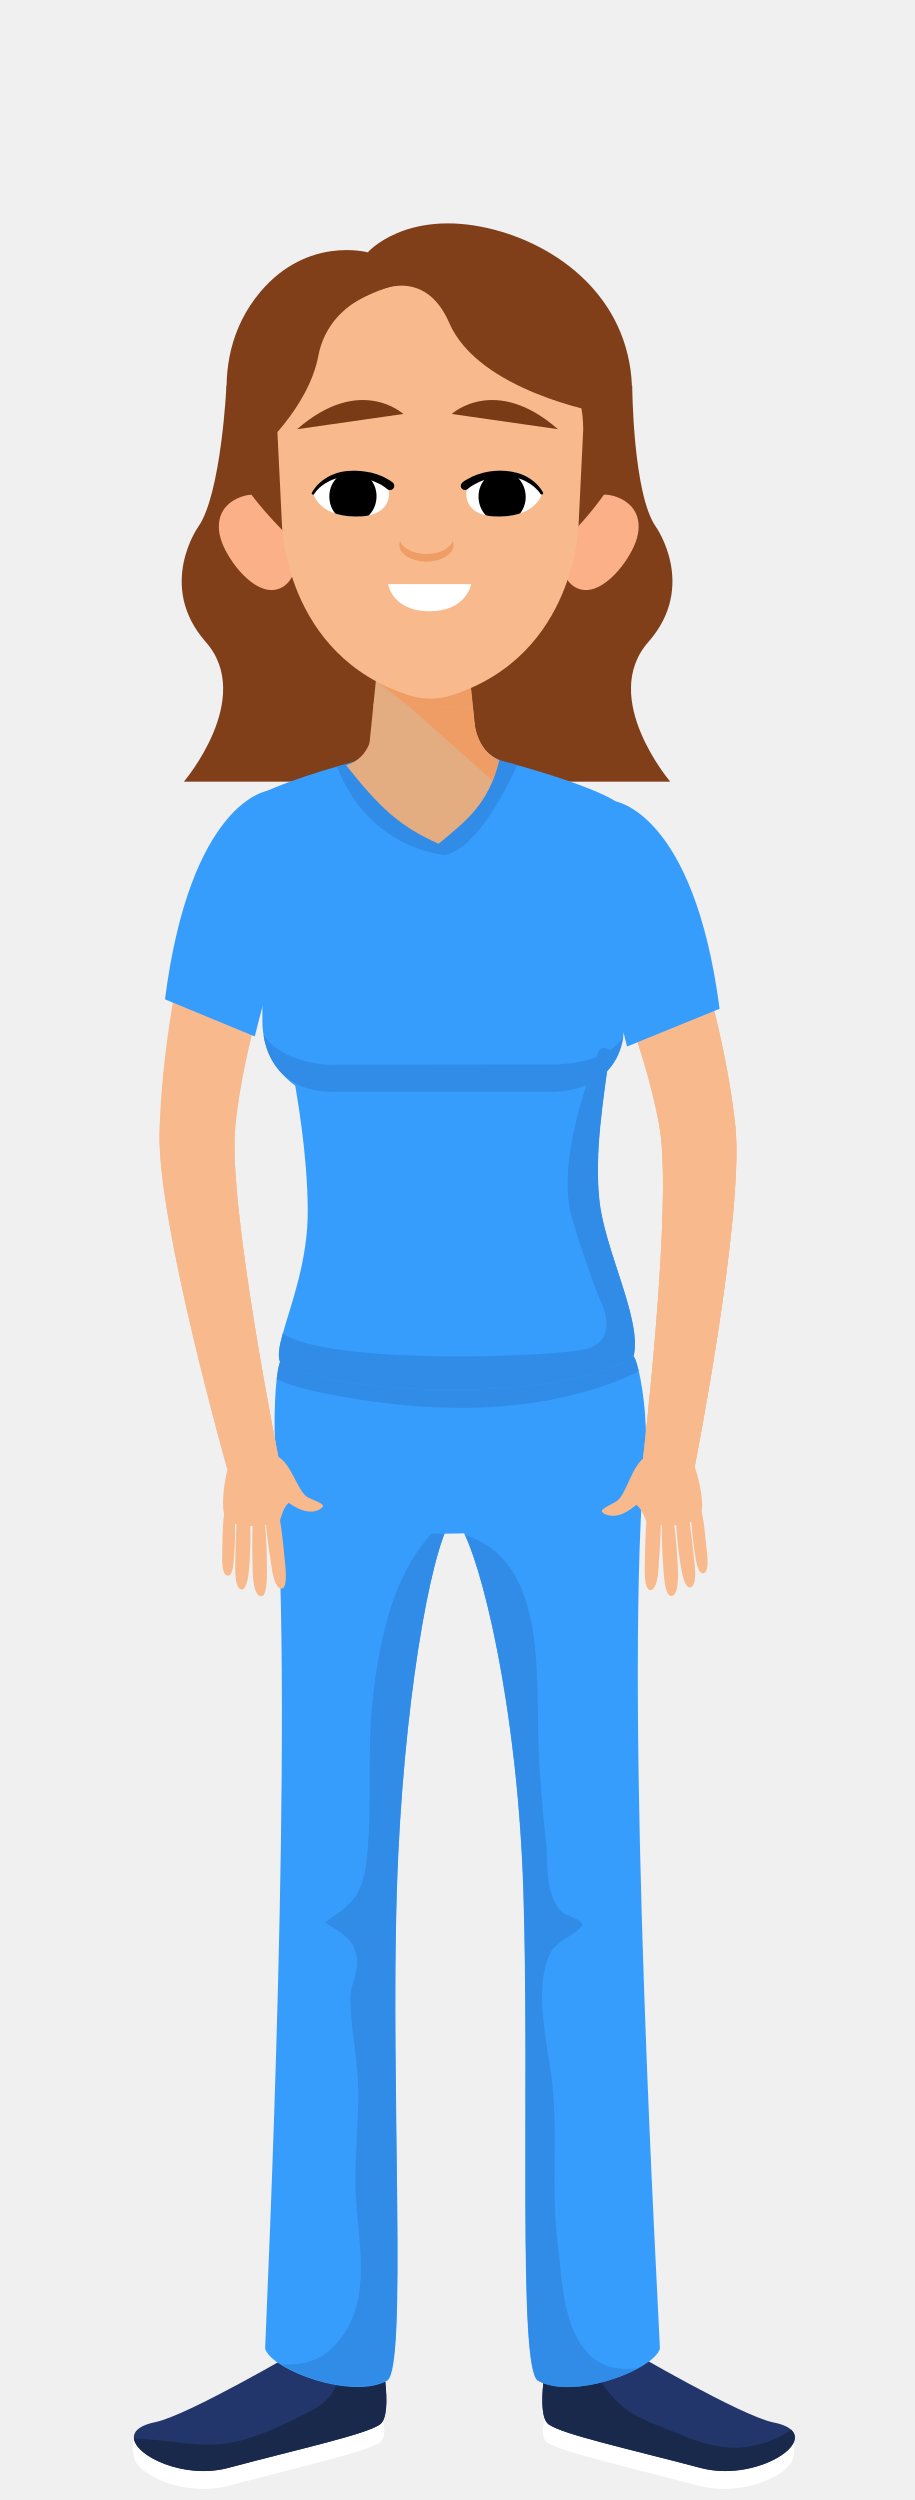
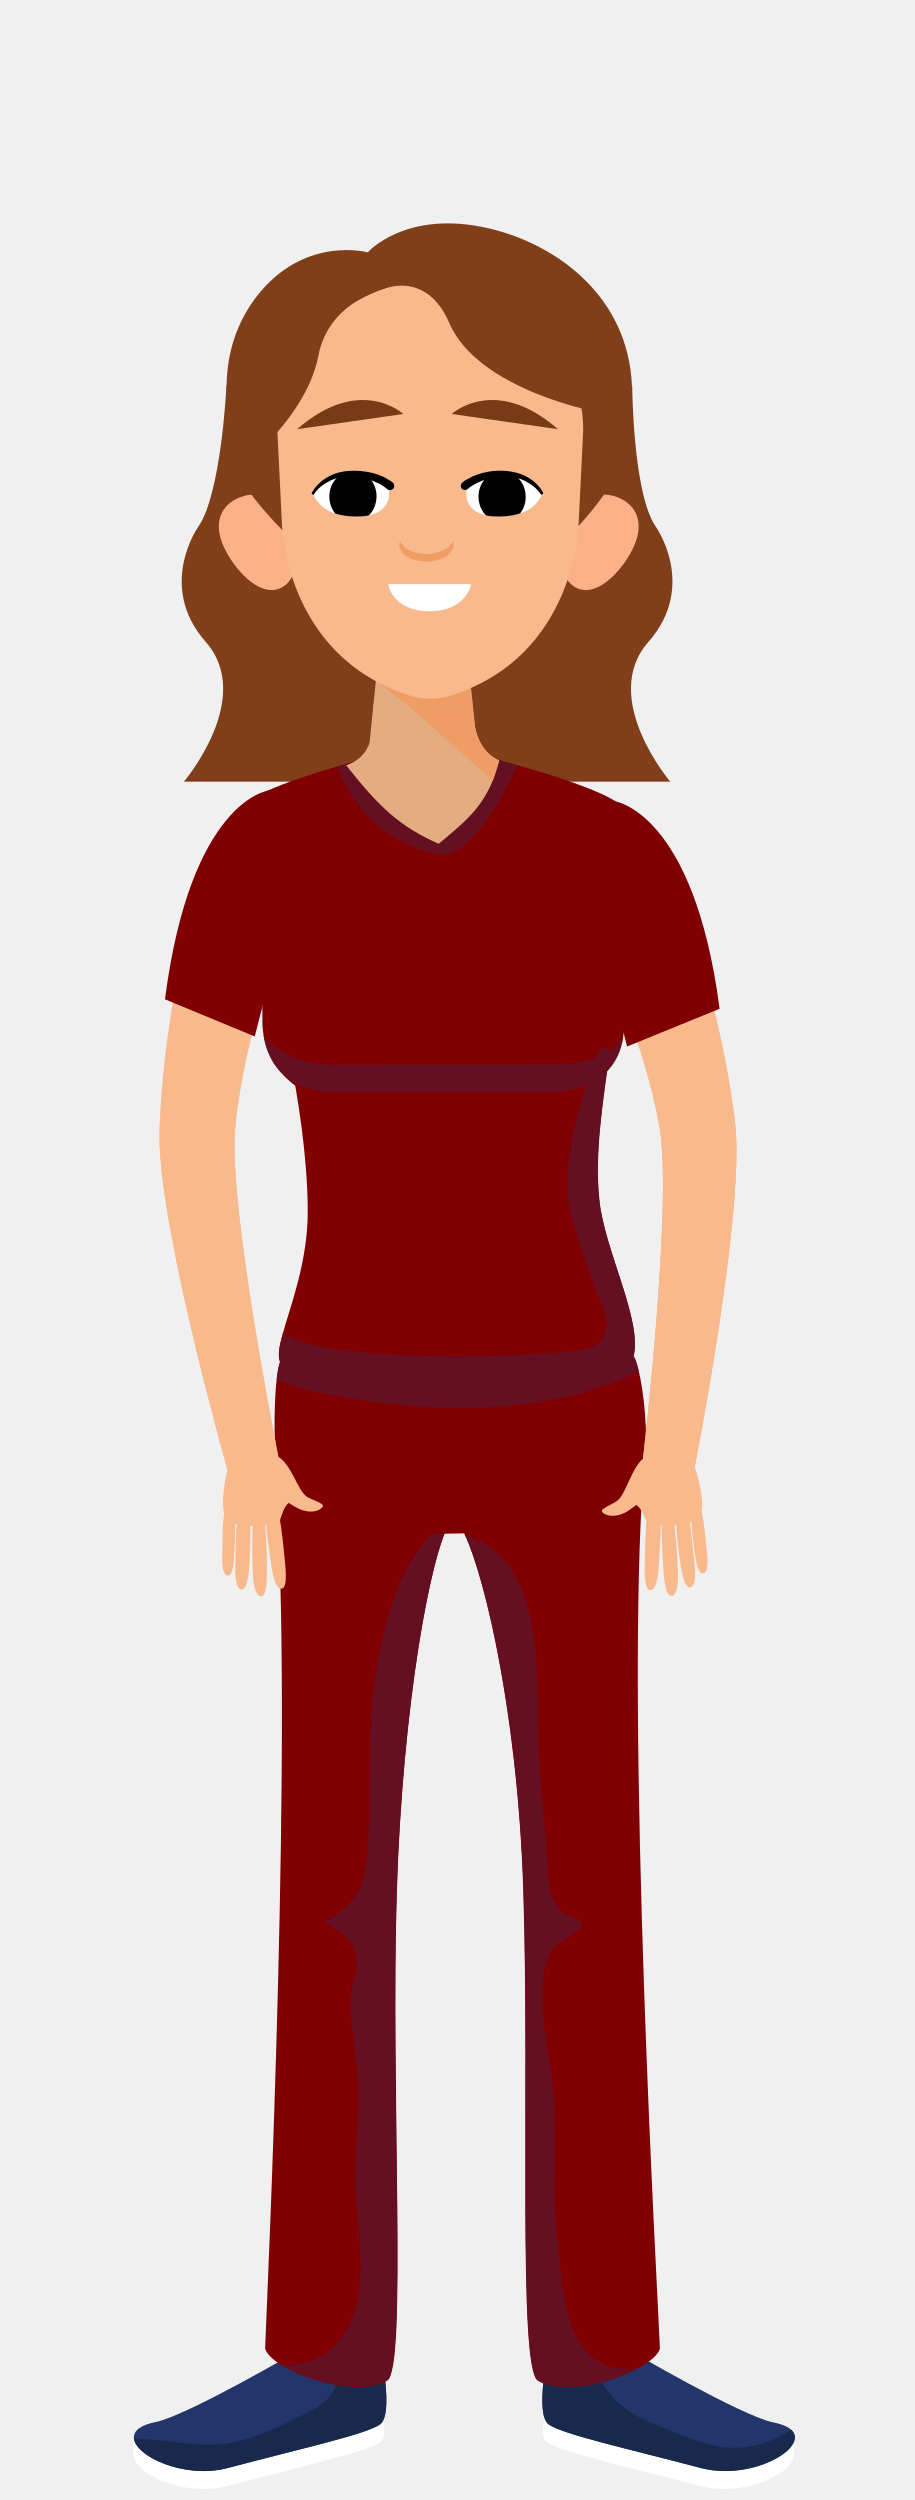
<svg xmlns="http://www.w3.org/2000/svg" xmlns:xlink="http://www.w3.org/1999/xlink" version="1.1" id="Layer_1" x="0px" y="0px" viewBox="0 0 300.5 821.3" style="enable-background:new 0 0 300.5 821.3;" xml:space="preserve">
  <style type="text/css">
	.st0{fill:#F8BA8C;}
	.st1{fill:#FFFFFF;}
	.st2{fill:#22366B;}
	.st3{fill:#18294C;}
- 	.st4{fill:#369DFD;}
- 	.st5{fill:#308CE7;}
+ 	.st4{fill:#800002;}
+ 	.st5{fill:#650F23;}
	.st6{fill:#803E19;}
	.st7{fill:#FBB087;}
	.st8{fill:none;}
	.st9{fill:#E3AC81;}
	.st10{fill:#EF9D65;}
	.st11{clip-path:url(#SVGID_2_);}
	.st12{clip-path:url(#SVGID_4_);}
	.st13{fill:#793B16;}
	.st14{fill:#EADBD5;}
</style>
  <g id="BACKGROUND">
</g>
  <g id="OBJECT">
    <path class="st0" d="M228.2,481.9l-17-2.4c0,0,10-84.7,5.4-109.7c-5.1-27.7-17.9-55.3-17.9-55.3s-6.9-55.1,6.3-49.7   s32.8,66.9,36.6,105.5C244.4,400,228.2,481.9,228.2,481.9z" />
    <g>
      <g>
        <g>
          <g>
            <path class="st1" d="M74.8,816.7c24.4-6.5,45.1-11.1,50-14.3c3.3-2.2-0.1-10.7-0.1-10.7L98.4,778L44,800.8c0,0-1.3,5.4,1,8.6       C48.9,814.7,62.5,819.9,74.8,816.7z" />
            <path class="st1" d="M229.8,816.7c-24.4-6.5-45.1-11.1-50-14.3c-3.3-2.2,0.1-10.7,0.1-10.7l26.3-13.7l54.4,22.9       c0,0,1.3,5.4-1,8.6C255.7,814.7,242.1,819.9,229.8,816.7z" />
            <path class="st2" d="M230.3,810.8c-24.4-6.5-45.2-11-50-14.3s0-24.9,0-24.9l26.4,0.5c0,0,36.7,21.5,47.3,23.7       C273.1,799.5,250,815.9,230.3,810.8z" />
            <path class="st3" d="M259.9,798.2c-5.4,4-13.4,6.2-19.8,5.9c-5.9-0.3-11.4-2.1-16.8-4.4c-5.6-2.3-12.3-4.5-17.3-8       c-7.2-5.1-10.4-12.9-15.2-19.9l-10.5-0.2c0,0-4.8,21.5,0,24.9c4.8,3.3,25.6,7.9,50,14.3C247,815.2,266.2,804,259.9,798.2z" />
            <path class="st4" d="M151.2,501.4c6.7,10.5,18.8,58.9,20.7,119.6c2.1,65.5-1.9,157.2,4.8,161.1c11.3,6.4,37.8-3.3,40.1-10.5       c-0.5-13.9-11.7-207.7-5.3-288.7C174.1,461.1,136,477.4,151.2,501.4z" />
            <path class="st5" d="M192.4,772.2c-7.8-9.2-7.9-25-9.3-36.4c-2.2-18.1,0.5-35.9-2-54.1c-1.6-11.8-5.7-28.6-0.4-39.9       c1.9-4,7.4-5.7,10.2-8.7c1.9-2-4.3-3.6-5.5-4.4c-1.7-1-2.9-3.2-3.7-5c-2.3-5.4-1.7-12.5-2.3-18.3c-1.1-9.8-1.9-19.7-2.4-29.5       c-1.2-22.8,3.6-63-24.2-71.6c6.9,14.8,17.4,60.5,19.2,116.7c2.1,65.5-1.9,157.2,4.8,161.1c8,4.6,23.7,1,32.9-4.1       C203.3,778.8,197.2,777.9,192.4,772.2z" />
            <path class="st2" d="M74.8,810.8c24.4-6.5,45.2-11,50-14.3s0-24.9,0-24.9L98.4,772c0,0-36.7,21.5-47.3,23.7       C32,799.5,55.2,815.9,74.8,810.8z" />
            <path class="st3" d="M124.8,771.6l-14,0.3c2.4,7.1,0.2,15.5-7.9,19.7c-8.2,4.3-17.6,9-26.6,10.8c-10.1,2.1-20.8-1-31-1.2       c-0.5,0-0.9-0.1-1.3-0.3c0.2,5.9,16.4,13.7,30.8,9.9c24.4-6.5,45.2-11,50-14.3C129.6,793.1,124.8,771.6,124.8,771.6z" />
            <path class="st4" d="M148.1,499.5c-6.7,10.5-15.8,60.8-17.7,121.5c-2.1,65.5,3.5,157.2-3.2,161.1c-11.3,6.4-37.8-3.3-40.1-10.5       c0.5-14.3,9.7-207.4,3.2-288.8C127.8,461,163.3,475.6,148.1,499.5z" />
            <path class="st5" d="M148.1,499.5c0.5-0.8,0.9-1.5,1.3-2.3c-19.2,13-24.8,40.2-27.1,62.3c-1.6,15.6-0.2,31-1.4,46.5       c-0.5,6.1-0.9,13.2-5,18.1c-2.6,3.1-5.9,5.3-9.3,7.4c3.5,2.3,7.8,4.3,9.5,8c3.3,7-1.2,11-1,18c0.3,10.1,2.6,20.1,2.6,30.3       c0,10.3-1.1,20.5-0.9,30.8c0.3,15.1,5.4,33.8-3.4,47.5c-6,9.2-12.5,10.9-21,10.7c8.9,5.6,26.2,10,34.7,5.1       c6.7-3.8,1.1-95.6,3.2-161.1C132.3,560.3,141.4,510.1,148.1,499.5z" />
            <path class="st4" d="M211.6,482.9c-3.2,26.1-117,27.9-120.2,4.9c-1.5-10.9-1.5-26-0.5-34.8c0.3-2.4,0.6-4.3,1.1-5.6       c2-6,112.9-18.2,116.1-1.7c0.4,0,1,1.7,1.7,4.5C211.4,457,213.2,470.4,211.6,482.9z" />
            <path class="st5" d="M209.8,450.3c-1.7,1.2-3.6,2-5.6,2.8c-29.4,11.8-62.5,11.2-93.6,5.4c-6.3-1.2-13.5-2.5-19.7-5.4       c0.3-2.4,0.6-4.3,1.1-5.6c2-6,112.9-18.2,116.1-1.7C208.5,445.7,209.1,447.4,209.8,450.3z" />
            <g>
              <path class="st6" d="M74.4,126.7c0,0-1.7,35.7-9.3,46.4c0,0-13.7,19.4,2.5,37.8s-7.2,45.9-7.2,45.9H139V122.1L74.4,126.7z" />
              <path class="st6" d="M207.7,126.8c0,0,0.2,35.6,7.8,46.3c0,0,13.7,19.4-2.5,37.8s7.2,45.9,7.2,45.9h-78.5V122.1L207.7,126.8z" />
              <path class="st6" d="M203.4,137.9c0,34.8-28.2,62.9-62.9,62.9s-62.9-28.2-62.9-62.9c0-34.8,28.2-57.6,62.9-57.6        S203.4,103.1,203.4,137.9z" />
              <g>
                <g>
                  <g>
                    <path class="st7" d="M95.6,171.9c3.2,7.2,3,18.9-3.9,21.5s-15-6.7-18.3-14c-3.2-7.2-1.3-13.5,5.6-16.1           C85.9,160.7,92.4,164.6,95.6,171.9z" />
                  </g>
                </g>
                <line class="st8" x1="81.1" y1="172" x2="92.6" y2="181.1" />
              </g>
              <g>
                <g>
                  <g>
                    <path class="st7" d="M186.1,171.9c-3.2,7.2-3,18.9,3.9,21.5s15-6.7,18.3-14c3.2-7.2,1.3-13.5-5.6-16.1           C195.8,160.7,189.3,164.6,186.1,171.9z" />
                  </g>
                </g>
                <line class="st8" x1="201.8" y1="172" x2="190.3" y2="181.1" />
              </g>
              <path class="st6" d="M198.4,162.5c0,0-25.1,37-57,37s-58.8-37-58.8-37c0-30.6,26.9-74,58.8-74S198.4,131.8,198.4,162.5z" />
              <g>
                <polygon class="st9" points="124.7,211.6 117.4,283.5 160.5,283.5 153.1,210.9        " />
                <polygon class="st10" points="123.7,223.8 157.2,249.7 153.6,214.9        " />
              </g>
              <g>
                <g>
                  <path id="XMLID_15_" class="st0" d="M141.4,92.3L141.4,92.3c-26.7,0-50.3,23.4-50.3,48.9l1.5,30.6c0,0,0.6,43.4,41.7,56.6          c4.6,1.5,9.5,1.5,14.1,0c41.2-13.2,41.7-56.6,41.7-56.6l1.5-30.6C191.7,115.7,168.1,92.3,141.4,92.3z" />
                </g>
              </g>
              <g>
                <g>
                  <g>
                    <g>
                      <path id="XMLID_14_" class="st1" d="M153.2,161.8c0,0,0.1-6.5,12.5-5.6c11.1,0.8,12.4,5.8,12.4,5.8s-1.6,7.5-13.8,7.7            C152.1,170,153.2,161.8,153.2,161.8z" />
                    </g>
                    <g>
                      <g>
-                         <defs>
-                           <path id="SVGID_1_" d="M153.2,161.8c0,0,0.1-6.5,12.5-5.6c11.1,0.8,12.4,5.8,12.4,5.8s-1.6,7.5-13.8,7.7              C152.1,170,153.2,161.8,153.2,161.8z" />
-                         </defs>
-                         <clipPath id="SVGID_2_">
-                           <use xlink:href="#SVGID_1_" style="overflow:visible;" />
-                         </clipPath>
-                         <path class="st11" d="M172.7,163.3c0,4.6-3.5,8.4-7.8,8.3c-4.3,0-7.7-3.8-7.7-8.5c0-4.6,3.5-8.4,7.8-8.3             C169.3,154.8,172.7,158.6,172.7,163.3z" />
+                         <g>
+                           <defs>
+                             <path id="SVGID_1_" d="M153.2,161.8c0,0,0.1-6.5,12.5-5.6c11.1,0.8,12.4,5.8,12.4,5.8s-1.6,7.5-13.8,7.7               C152.1,170,153.2,161.8,153.2,161.8z" />
+                           </defs>
+                           <clipPath id="SVGID_2_">
+                             <use xlink:href="#SVGID_1_" style="overflow:visible;" />
+                           </clipPath>
+                           <path class="st11" d="M172.7,163.3c0,4.6-3.5,8.4-7.8,8.3c-4.3,0-7.7-3.8-7.7-8.5c0-4.6,3.5-8.4,7.8-8.3              C169.3,154.8,172.7,158.6,172.7,163.3z" />
+                         </g>
                      </g>
                    </g>
                  </g>
                  <g>
                    <path d="M151.9,158.5c0.6-0.5,1.1-0.8,1.7-1.1c0.6-0.3,1.1-0.6,1.7-0.9c1.2-0.5,2.3-0.9,3.5-1.2c2.4-0.6,4.9-0.8,7.3-0.6           c2.5,0.2,4.9,0.8,7.1,2c2.1,1.2,4,2.9,5.2,5.1c0.1,0.2,0,0.5-0.2,0.6s-0.5,0.1-0.6-0.1l0,0c-1.2-1.8-3.1-3.3-5.1-4.3           s-4.3-1.4-6.5-1.4s-4.5,0.4-6.6,1c-1.1,0.3-2.1,0.8-3.1,1.3c-0.5,0.3-1,0.5-1.4,0.8s-0.9,0.6-1.2,0.9l0,0           c-0.6,0.5-1.5,0.5-2-0.1S151.3,159.1,151.9,158.5C151.9,158.6,151.9,158.5,151.9,158.5z" />
                  </g>
                </g>
                <g>
                  <g>
                    <g>
                      <path id="XMLID_13_" class="st1" d="M127.8,161.8c0,0-0.1-6.5-12.5-5.6c-11.1,0.8-12.4,5.8-12.4,5.8s1.5,7.5,13.7,7.7            C128.8,170,127.8,161.8,127.8,161.8z" />
                    </g>
                    <g>
                      <g>
-                         <defs>
-                           <path id="SVGID_3_" d="M127.8,161.8c0,0-0.1-6.5-12.5-5.6c-11.1,0.8-12.4,5.8-12.4,5.8s1.5,7.5,13.7,7.7              C128.8,170,127.8,161.8,127.8,161.8z" />
-                         </defs>
-                         <clipPath id="SVGID_4_">
-                           <use xlink:href="#SVGID_3_" style="overflow:visible;" />
-                         </clipPath>
-                         <path class="st12" d="M108.2,163.2c0,4.6,3.5,8.4,7.8,8.3c4.3,0,7.7-3.8,7.7-8.5c0-4.6-3.5-8.4-7.8-8.3             C111.6,154.8,108.1,158.6,108.2,163.2z" />
+                         <g>
+                           <defs>
+                             <path id="SVGID_3_" d="M127.8,161.8c0,0-0.1-6.5-12.5-5.6c-11.1,0.8-12.4,5.8-12.4,5.8s1.5,7.5,13.7,7.7               C128.8,170,127.8,161.8,127.8,161.8z" />
+                           </defs>
+                           <clipPath id="SVGID_4_">
+                             <use xlink:href="#SVGID_3_" style="overflow:visible;" />
+                           </clipPath>
+                           <path class="st12" d="M108.2,163.2c0,4.6,3.5,8.4,7.8,8.3c4.3,0,7.7-3.8,7.7-8.5c0-4.6-3.5-8.4-7.8-8.3              C111.6,154.8,108.1,158.6,108.2,163.2z" />
+                         </g>
                      </g>
                    </g>
                  </g>
                  <g>
                    <path d="M127.1,160.6c-0.3-0.3-0.8-0.6-1.2-0.9c-0.4-0.3-0.9-0.6-1.4-0.8c-1-0.5-2-0.9-3.1-1.3c-2.1-0.7-4.4-1-6.6-1           s-4.5,0.4-6.5,1.4s-3.9,2.4-5.1,4.3l0,0c-0.1,0.2-0.4,0.3-0.6,0.1c-0.2-0.1-0.3-0.4-0.1-0.6c1.2-2.2,3.1-3.9,5.2-5.1           c2.1-1.2,4.6-1.9,7.1-2c2.5-0.2,4.9,0.1,7.3,0.6c1.2,0.3,2.4,0.7,3.5,1.2c0.6,0.3,1.1,0.5,1.7,0.9c0.6,0.3,1.1,0.6,1.7,1.1           c0.6,0.5,0.7,1.4,0.2,2S127.8,161.2,127.1,160.6C127.2,160.7,127.1,160.7,127.1,160.6L127.1,160.6z" />
                  </g>
                </g>
                <path class="st13" d="M148.4,136c0,0,14.2-13.1,34.9,5L148.4,136z" />
                <path class="st13" d="M132.5,136c0,0-14.2-13.1-34.9,5L132.5,136z" />
                <path class="st1" d="M127.5,191.9h27.3c0,0-1.5,8.9-13.7,8.9C128.8,200.8,127.5,191.9,127.5,191.9z" />
              </g>
              <path class="st6" d="M123.7,95.8c0,0-15.9,4.5-19.1,21c-3.3,17.5-19.9,31.7-19.9,31.7s7.1-41.9,7.8-43.2        C93.3,104,123.7,95.8,123.7,95.8z" />
              <path class="st6" d="M123.7,95.8c0,0,15.7-8.6,23.9,10.3c9.6,22.3,49.3,29.4,49.3,29.4S202,109,176.1,98        C150.3,86.9,139.5,86.6,123.7,95.8z" />
              <path class="st6" d="M120.8,82.9c0,0,12.5-14.2,39.7-7.9c22.8,5.3,45.9,22.7,47.1,51.7l-10.3,9.4L157.2,95L120.8,82.9z" />
              <path class="st6" d="M120.8,82.9c0,0-19.7-5.4-35.2,12.9C65,120.2,79.2,152,79.2,152l25.1-45.5L120.8,82.9z" />
            </g>
            <path class="st4" d="M208.1,445.7c-22.4,15.1-98,13.3-116.1,1.7c-0.8-1.9-0.3-5,0.9-9.3c2.6-9.4,8.4-24.1,8.2-41       c-0.3-34.8-12-76.2-12-76.2s6.4,2.6-0.2-0.6c0-0.1-0.1-0.2-0.1-0.3c-0.1-0.2-0.1-0.4-0.2-0.6c0,0,0,0,0-0.1l0,0       c0-0.1-0.1-0.2-0.1-0.3c-0.2-0.8-0.5-1.7-0.9-2.8c-0.2-0.7-0.4-1.4-0.6-2.1c-0.1-0.2-0.1-0.4-0.2-0.6c-0.1-0.4-0.3-0.8-0.4-1.3       c0,0,0,0,0-0.1l0,0c-1.7-5.6-3.4-11.7-4.8-17.5c-0.2-0.9-0.5-1.9-0.7-2.8c0-0.1,0-0.1,0-0.2c-2.6-10.1-5.1-23.9-3-25.7       c0.3-0.4,0.8-0.8,1.3-1.2l0,0c6-5.2,24.6-11.1,37.3-14.5l0,0c6.9-1.9,21.1-5.3,24.9-6c0,0,12.1,2.7,25,6.2l0,0       c13.5,3.6,32.1,9.5,37.6,14.1l0,0c0.6,0.5,1.1,1,1.4,1.5c1.2,1.8,0.7,9.3-0.3,20.4c-1.1,12.2-2.2,24.5-2.6,36.9       c0,0.2,0,0.3,0,0.4c-0.3,6.9-1.2,14.1-2.2,21.4c-2.2,16.5-5.1,33.5-3.5,48.9C198.4,410.4,211.2,433.9,208.1,445.7z" />
            <path class="st4" d="M179.2,361.6h-67c-14.3,0-26-11.7-26-26v-4.4c0-14.3,11.7-26,26-26h67c14.3,0,20.2,0.5,20.2,14.8l5.8,15.5       C205.2,349.9,193.5,361.6,179.2,361.6z" />
            <path class="st5" d="M208.1,445.7c-22.4,15.1-98,13.3-116.1,1.7c-0.8-1.9-0.3-5,0.9-9.3c15.6,10.5,89.3,7.7,99.5,5.1       c11.1-2.7,5.3-14.9,5.3-14.9s-3.5-7.4-9.7-27.8c-6.3-20.4,8.9-55.6,8.9-55.6c1-0.9,2.2-0.8,3.5,0.1       c-2.2,16.5-5.1,33.5-3.5,48.9C198.4,410.4,211.2,433.9,208.1,445.7z" />
            <path class="st5" d="M169.9,251.4c-2.7,6-12.9,27.2-23.6,29.5c0,0-24.9-1.5-35.6-29c2-0.6,3.9-1.1,5.8-1.6l0,0       c0.2-0.1,0.4-0.2,0.6-0.3c0.1-0.1,0.3-0.2,0.4-0.3c1.3-0.9,3.3-2.5,5.4-5.4c0.1-0.2,0.2-0.3,0.3-0.5c0.2-0.3,0.4-0.6,0.6-1       c0.1-0.2,0.2-0.4,0.3-0.6c0.5-1,0.9-2,1.2-3.2c2.1-0.1,4.6-0.2,7.2-0.3l0,0c7.4-0.2,16.2,0,23.4,1.1c0.7,2.3,1.5,3.9,2.6,5.5       c2.3,3.3,6.3,4.7,7.4,5c0.2,0.1,0.3,0.1,0.3,0.1l0,0C167.6,250.7,168.7,251,169.9,251.4z" />
            <path class="st14" d="M78.6,338.2c-2.2,8.2-5.1,17.6-9.9,24.7c-1.4,2-2.9,4.9-5.2,6c-4.9,2.5-3.1,5.5,0,8.6       c13,12.9,6.9,31.4,10.3,47.8c2,9.6,4.4,19.2,6.7,28.6c2,7.7,5.6,14.2,10.1,20.4c-3.4-17.8-15.5-82.6-13.3-104.3       c2.9-28,13.3-56.6,13.3-56.6s0-4.4-0.3-10.6c-1.2,2.9-2.5,5.8-3.6,8.7C83.3,320.3,81,329.2,78.6,338.2z" />
          </g>
        </g>
        <path class="st0" d="M228.2,481.9l-17-2.4c0,0,10-84.7,5.4-109.7c-5.1-27.7-17.9-55.3-17.9-55.3s-6.9-55.1,6.3-49.7     s32.8,66.9,36.6,105.5C244.4,400,228.2,481.9,228.2,481.9z" />
        <path class="st0" d="M74.7,482.7l16.8-3.8c0,0-16.8-83.6-14.2-108.9c2.9-28,13.3-56.6,13.3-56.6s1.3-55.2-11.3-48.7     c-12.7,6.5-26.2,69.1-26.9,107.8C51.9,402.4,74.7,482.7,74.7,482.7z" />
      </g>
    </g>
    <path class="st4" d="M87.9,259.8c0,0-25.3,3.4-33.7,68.5l29.5,12.2c0,0,8.4-34.6,12.5-37.6C100.4,299.9,91.5,258.6,87.9,259.8z" />
    <path class="st4" d="M201.8,263.2c0,0,26.1,3.1,34.6,68.2L206,343.8c0,0-8.4-34.6-12.5-37.6C189.4,303.3,198.3,262,201.8,263.2z" />
    <path class="st0" d="M74.7,482.7l16.8-3.8c0,0-16.8-83.6-14.2-108.9c2.9-28-24.2-36.3-24.9,2.5C51.9,402.4,74.7,482.7,74.7,482.7z" />
    <g>
      <path class="st0" d="M230.4,497c1.6-5.7-4.1-27.2-11.2-26.3c-4,0.5-10.4,16.1-10.2,23.7c1.6,0.9,2.7,3.9,3.3,5.4    C213,501.4,228.8,502.7,230.4,497z" />
      <path class="st0" d="M218,516.4c-0.3-4.1-0.7-10.6-0.6-16.3c1.3-0.1,2.6-0.4,3.9-0.8c0.8,5.3,1.2,12,1.4,16c0.3,5.8-0.5,8.8-2,9    C219.2,524.5,218.4,521.8,218,516.4z" />
      <path class="st0" d="M223.6,514.2c-0.6-3.9-1.4-9.9-1.6-15.3c1.3-0.1,2.9-0.6,4.1-1.1c1.1,4.9,1.5,11.4,2,15.2    c0.7,5.5,0.1,8.3-1.4,8.5C225.4,521.7,224.4,519.2,223.6,514.2z" />
      <path class="st0" d="M228.3,510.5c-0.5-3.3-1.2-8.5-1.3-13c1.1-0.1,2.5-0.5,3.5-0.9c1,4.2,1.3,9.7,1.7,13c0.6,4.7,0.1,7.1-1.2,7.3    C229.7,516.9,228.9,514.8,228.3,510.5z" />
      <path class="st0" d="M211.8,514.6c0.1-3.9,0.1-11.4,0.8-16.7c1.3,0.1,3.2,1.3,4.4,1c0.3,5-0.4,11.5-0.6,15.3    c-0.2,5.5-1.3,8.2-2.8,8.2C212.3,522.3,211.7,519.6,211.8,514.6z" />
      <path class="st0" d="M202.8,493c3.1-2.4,4.8-11.8,9.4-14.5c0.7,1.1,5.2,7.3,6.1,8.1c-3.8,3.3-8.3,7.2-11.4,9.4    c-4.5,3.1-8.2,1.9-9.1,0.7C197.1,495.6,201.3,494.2,202.8,493z" />
    </g>
    <g>
      <path class="st0" d="M73.8,498c-2-5.5,1.7-26.7,9-27.1c4-0.2,11.7,15.3,12.1,22.8c-1.5,1-2.4,4.1-2.9,5.7    C91.4,500.9,75.8,503.5,73.8,498z" />
      <path class="st0" d="M87.7,516.3c0-4.1-0.1-10.7-0.7-16.3c-1.3,0-2.6-0.1-3.9-0.5c-0.4,5.3-0.2,12-0.1,16.1    c0.1,5.9,1.2,8.8,2.8,8.8C87.1,524.5,87.7,521.7,87.7,516.3z" />
      <path class="st0" d="M81.9,514.6c0.3-3.9,0.5-10,0.3-15.3c-1.3,0-3-0.4-4.2-0.8c-0.7,5-0.6,11.5-0.7,15.3    c-0.2,5.5,0.6,8.3,2.1,8.4C80.7,522.2,81.5,519.6,81.9,514.6z" />
      <path class="st0" d="M76.9,511.3c0.2-3.3,0.5-8.5,0.3-13.1c-1.1,0-2.5-0.3-3.6-0.7c-0.6,4.3-0.5,9.8-0.6,13    c-0.2,4.7,0.5,7.1,1.8,7.1C76,517.8,76.7,515.6,76.9,511.3z" />
      <path class="st0" d="M93.7,514c-0.4-3.9-1-11.4-2.1-16.6c-1.3,0.2-3.1,1.5-4.3,1.4c0.1,5,1.3,11.4,1.8,15.2c0.7,5.5,2,8.1,3.5,7.9    C93.8,521.7,94.2,519,93.7,514z" />
      <path class="st0" d="M100.8,491.7c-3.2-2.2-5.1-11.1-9.9-13.4c-0.6,1.2-5.2,7.4-6.1,8.3c4.1,3,8.8,6.5,12.1,8.4    c4.8,2.8,8.3,1.3,9.1,0C106.8,493.9,102.5,492.8,100.8,491.7z" />
    </g>
    <path class="st0" d="M228.2,481.9l-17-2.4c0,0,10-84.7,5.4-109.7c-5.1-27.7,21.2-38.1,25,0.4C244.4,400,228.2,481.9,228.2,481.9z" />
    <path class="st9" d="M122.7,231.2c1,12.8-2.9,18.3-9,20.2c10.7,13.5,17.3,20,30.4,25.8c9-7.5,16.4-13,19.9-27.4   c-6.3-2.8-8.4-9.3-8.7-17.4L122.7,231.2z" />
    <path class="st10" d="M133.8,231.6l28.1,24.9l2.1-6.7c-6.3-2.8-8.4-9.3-8.7-17.4L133.8,231.6z" />
    <path class="st5" d="M86.6,340c0,0,1.3,18.7,22.8,18.7c18.3,0,71.6,0,71.6,0s21.2,0.9,23.8-18.3c0,0-3.8,9.3-24.1,9.3   c-16.8,0-72.3,0.1-72.3,0.1S92.9,349.6,86.6,340z" />
    <path class="st10" d="M140.1,182c-4.2,0-7.8-1.8-8.7-4.3c-0.1,0.4-0.2,0.8-0.2,1.3c0,3.1,4,5.5,8.9,5.5s8.9-2.5,8.9-5.5   c0-0.4-0.1-0.9-0.2-1.3C147.8,180.2,144.3,182,140.1,182z" />
  </g>
</svg>
